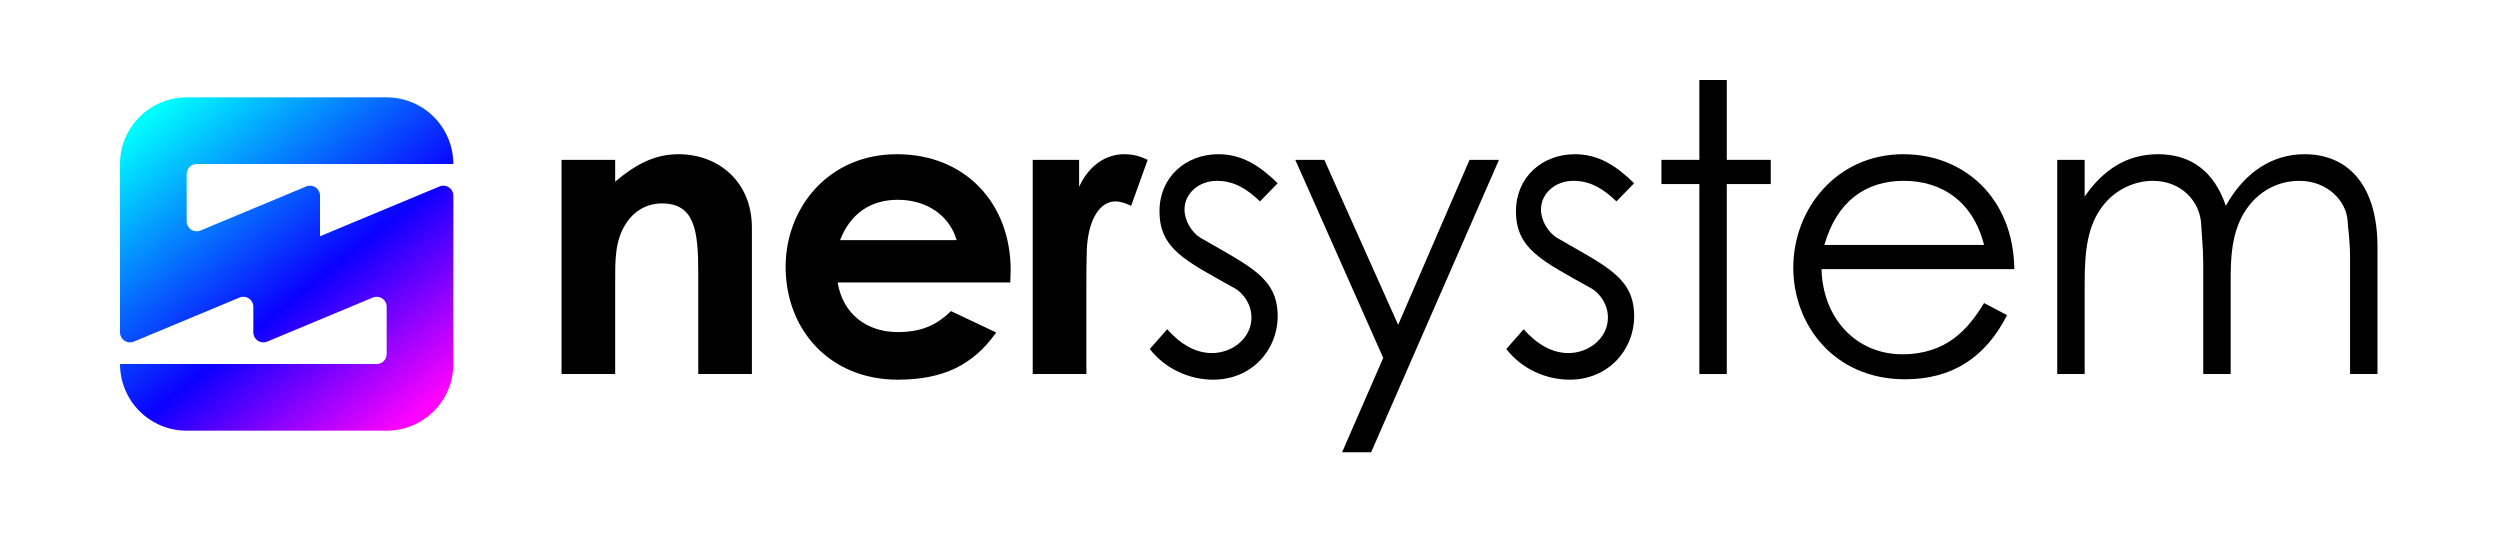
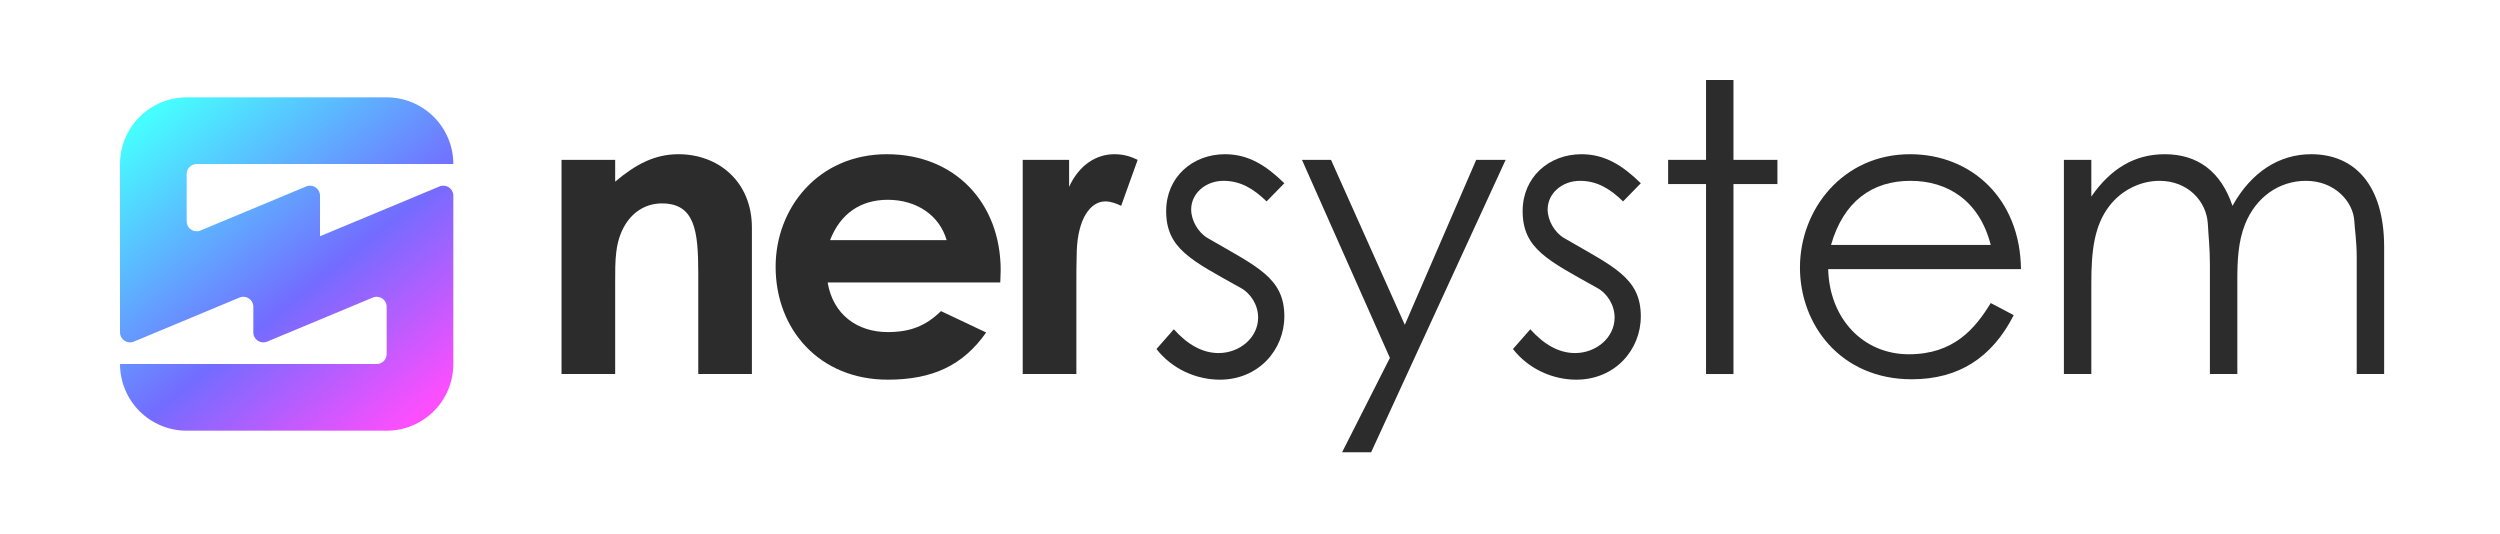
- <svg xmlns="http://www.w3.org/2000/svg" fill="none" height="160" viewBox="0 0 750 160" width="750">
-   <linearGradient id="a" gradientUnits="userSpaceOnUse" x1="43.5" x2="119.5" y1="35.209" y2="129.209">
-     <stop offset="0" stop-color="#00feff" />
-     <stop offset=".583" stop-color="#0b00ff" />
-     <stop offset="1" stop-color="#fe03ff" />
-   </linearGradient>
-   <path d="m56 52.209v14.12c-.009.502.109.999.343 1.444.233.445.575.824.993 1.103s.899.448 1.4.492c.501.044 1.004-.038 1.465-.239l31.6-13.17c.461-.201.964-.283 1.465-.239.5.044.982.213 1.4.492.418.279.759.658.993 1.103.233.445.351.941.343 1.444v12.11l35.8-14.91c.461-.201.965-.283 1.465-.239.501.044.982.213 1.4.492s.759.658.993 1.103c.233.445.351.941.342 1.444v50.45c0 5.304-2.107 10.391-5.857 14.142-3.751 3.751-8.838 5.858-14.143 5.858h-60c-5.304 0-10.391-2.107-14.142-5.858s-5.858-8.838-5.858-14.142h77c.796 0 1.559-.316 2.122-.879.562-.562.878-1.325.878-2.121v-14.12c.009-.502-.109-.999-.342-1.444-.234-.445-.575-.824-.993-1.103s-.899-.448-1.4-.492c-.5-.044-1.004.038-1.465.239l-31.6 13.17c-.46.201-.964.283-1.465.239-.5-.044-.982-.213-1.4-.492s-.759-.658-.993-1.103c-.233-.445-.351-.942-.343-1.444v-7.57c.009-.502-.109-.999-.343-1.444-.233-.445-.575-.824-.993-1.103-.418-.279-.899-.448-1.4-.492-.5-.044-1.004.038-1.465.239l-31.6 13.17c-.46.201-.964.283-1.465.239-.5-.044-.982-.213-1.4-.492s-.759-.658-.993-1.103c-.233-.445-.351-.942-.343-1.444v-50.45c0-5.304 2.107-10.391 5.858-14.142s8.838-5.858 14.142-5.858h60c5.305 0 10.392 2.107 14.143 5.858 3.75 3.751 5.857 8.838 5.857 14.142h-77c-.796 0-1.559.316-2.121.879s-.879 1.326-.879 2.121z" fill="url(#a)" />
-   <g fill="#000">
-     <path d="m184.551 47.958h-16.093v64.251h16.093v-27.346c0-6.655-.121-12.463 3.146-17.666 2.541-3.993 6.413-6.171 10.89-6.171 9.801 0 10.89 8.107 10.89 20.812v30.371h16.093v-43.923c0-13.794-10.043-22.022-22.022-22.022-7.139 0-12.826 3.025-18.997 8.228z" />
-     <path d="m285.297 93.333c-4.477 4.356-9.075 6.292-15.972 6.292-9.196 0-16.456-5.324-18.029-14.883h51.788c0-1.452.121-2.178.121-3.63 0-20.328-13.794-34.848-34.122-34.848-20.691 0-33.396 16.214-33.396 33.759 0 18.876 13.189 33.88 33.638 33.88 13.552 0 22.627-4.356 29.524-14.157zm-33.275-21.296c3.146-8.107 9.317-12.1 17.303-12.1 8.591 0 15.488 4.598 17.666 12.1z" />
-     <path d="m323.732 47.958h-13.915v64.251h16.093v-26.015c0-3.509 0-7.502.121-11.011.363-9.438 3.993-14.762 8.591-14.762 1.694 0 3.509.726 4.719 1.331l4.961-13.794c-1.573-.726-3.63-1.694-7.018-1.694-5.324 0-10.527 3.146-13.552 9.801z" />
-     <path d="m344.945 104.707c4.598 5.929 11.858 9.196 18.997 9.196 11.616 0 19.36-8.954 19.36-18.997 0-11.616-8.228-14.883-22.99-23.474-2.904-1.694-4.961-5.324-4.961-8.591 0-4.84 4.356-8.591 9.68-8.591 5.203 0 9.075 2.42 12.947 6.171l5.324-5.445c-5.445-5.324-10.769-8.712-17.787-8.712-9.801 0-17.666 6.897-17.666 17.061 0 11.253 7.502 14.762 22.264 22.99 3.146 1.694 5.324 5.203 5.324 8.954 0 6.05-5.566 10.648-11.858 10.648-4.84 0-9.317-2.541-13.431-7.139z" />
-     <path d="m414.967 107.369-12.342 28.314h8.712l38.357-87.725h-8.833l-21.417 49.489-22.143-49.489h-8.712z" />
-     <path d="m451.888 104.707c4.598 5.929 11.858 9.196 18.997 9.196 11.616 0 19.36-8.954 19.36-18.997 0-11.616-8.228-14.883-22.99-23.474-2.904-1.694-4.961-5.324-4.961-8.591 0-4.84 4.356-8.591 9.68-8.591 5.203 0 9.075 2.42 12.947 6.171l5.324-5.445c-5.445-5.324-10.769-8.712-17.787-8.712-9.801 0-17.666 6.897-17.666 17.061 0 11.253 7.502 14.762 22.264 22.99 3.146 1.694 5.324 5.203 5.324 8.954 0 6.05-5.566 10.648-11.858 10.648-4.84 0-9.317-2.541-13.431-7.139z" />
-     <path d="m509.81 47.958h-11.374v7.26h11.374v56.991h8.228v-56.991h13.189v-7.26h-13.189v-23.958h-8.228z" />
-     <path d="m604.295 80.749c-.242-21.296-15.004-34.485-33.275-34.485-20.086 0-33.033 16.456-33.033 34.001 0 17.182 12.221 33.517 33.517 33.517 14.036 0 24.079-6.413 30.613-19.239l-6.897-3.63c-4.719 7.744-11.132 15.367-24.563 15.367-13.794 0-23.837-10.769-24.2-25.531zm-56.991-7.26c3.751-13.068 12.342-19.239 23.837-19.239 11.132 0 20.691 5.929 24.079 19.239z" />
-     <path d="m669.199 84.137c0-5.929.242-11.616 2.299-16.819 3.267-8.228 10.285-13.068 18.271-13.068 8.712 0 14.157 6.292 14.52 11.979.121 2.42.726 6.171.726 10.89v35.09h8.228v-38.115c0-18.271-8.591-27.83-21.901-27.83-9.438 0-17.908 5.203-23.595 15.488-3.509-10.406-10.527-15.488-20.328-15.488-9.196 0-16.335 4.477-22.022 12.705v-11.011h-8.228v64.251h8.228v-27.225c0-9.68.847-17.303 5.445-23.232 3.63-4.719 9.317-7.502 15.004-7.502 8.47 0 14.157 6.05 14.52 13.068.121 2.904.605 7.018.605 11.979v32.912h8.228z" />
-   </g>
+ <svg xmlns="http://www.w3.org/2000/svg" width="750" height="160" viewBox="0 0 750 160" fill="none">
+   <path d="M56 52.209V66.329C55.992 66.831 56.11 67.328 56.343 67.773C56.577 68.218 56.918 68.597 57.336 68.876C57.754 69.154 58.235 69.324 58.736 69.368C59.236 69.412 59.74 69.33 60.2 69.129L91.8 55.959C92.261 55.758 92.764 55.676 93.265 55.72C93.766 55.764 94.247 55.934 94.665 56.212C95.083 56.491 95.424 56.87 95.658 57.315C95.891 57.76 96.009 58.257 96 58.759V70.869L131.8 55.959C132.261 55.758 132.765 55.676 133.265 55.72C133.766 55.764 134.247 55.934 134.665 56.212C135.083 56.491 135.424 56.87 135.658 57.315C135.891 57.76 136.009 58.257 136 58.759V109.209C136 114.513 133.893 119.6 130.143 123.351C126.392 127.102 121.305 129.209 116 129.209H56C50.696 129.209 45.609 127.102 41.858 123.351C38.108 119.6 36 114.513 36 109.209H113C113.796 109.209 114.559 108.893 115.122 108.33C115.684 107.768 116 107.005 116 106.209V92.089C116.009 91.587 115.891 91.09 115.658 90.645C115.424 90.2 115.083 89.821 114.665 89.542C114.247 89.263 113.766 89.094 113.265 89.05C112.765 89.006 112.261 89.088 111.8 89.289L80.2 102.459C79.74 102.66 79.236 102.742 78.736 102.698C78.235 102.654 77.754 102.485 77.336 102.206C76.918 101.927 76.576 101.548 76.343 101.103C76.11 100.658 75.992 100.161 76 99.659V92.089C76.009 91.587 75.891 91.09 75.658 90.645C75.424 90.2 75.083 89.821 74.665 89.542C74.247 89.263 73.766 89.094 73.265 89.05C72.764 89.006 72.261 89.088 71.8 89.289L40.2 102.459C39.74 102.66 39.236 102.742 38.736 102.698C38.235 102.654 37.754 102.485 37.336 102.206C36.918 101.927 36.577 101.548 36.343 101.103C36.11 100.658 35.992 100.161 36 99.659V49.209C36 43.905 38.108 38.818 41.858 35.067C45.609 31.316 50.696 29.209 56 29.209L116 29.209C121.305 29.209 126.392 31.316 130.143 35.067C133.893 38.818 136 43.905 136 49.209H59C58.205 49.209 57.442 49.525 56.879 50.088C56.316 50.65 56 51.413 56 52.209V52.209Z" fill="url(#paint0_linear)" />
+   <path d="M184.551 47.958H168.458V112.209H184.551V84.863C184.551 78.208 184.43 72.4 187.697 67.197C190.238 63.204 194.11 61.026 198.587 61.026C208.388 61.026 209.477 69.133 209.477 81.838V112.209H225.57V68.286C225.57 54.492 215.527 46.264 203.548 46.264C196.409 46.264 190.722 49.289 184.551 54.492V47.958Z" fill="#2C2C2C" />
+   <path d="M282.297 93.333C277.82 97.689 273.222 99.625 266.325 99.625C257.129 99.625 249.869 94.301 248.296 84.742H300.084C300.084 83.29 300.205 82.564 300.205 81.112C300.205 60.784 286.411 46.264 266.083 46.264C245.392 46.264 232.687 62.478 232.687 80.023C232.687 98.899 245.876 113.903 266.325 113.903C279.877 113.903 288.952 109.547 295.849 99.746L282.297 93.333ZM249.022 72.037C252.168 63.93 258.339 59.937 266.325 59.937C274.916 59.937 281.813 64.535 283.991 72.037H249.022Z" fill="#2C2C2C" />
+   <path d="M320.732 47.958H306.817V112.209H322.91V86.194C322.91 82.685 322.91 78.692 323.031 75.183C323.394 65.745 327.024 60.421 331.622 60.421C333.316 60.421 335.131 61.147 336.341 61.752L341.302 47.958C339.729 47.232 337.672 46.264 334.284 46.264C328.96 46.264 323.757 49.41 320.732 56.065V47.958Z" fill="#2C2C2C" />
+   <path d="M346.945 104.707C351.543 110.636 358.803 113.903 365.942 113.903C377.558 113.903 385.302 104.949 385.302 94.906C385.302 83.29 377.074 80.023 362.312 71.432C359.408 69.738 357.351 66.108 357.351 62.841C357.351 58.001 361.707 54.25 367.031 54.25C372.234 54.25 376.106 56.67 379.978 60.421L385.302 54.976C379.857 49.652 374.533 46.264 367.515 46.264C357.714 46.264 349.849 53.161 349.849 63.325C349.849 74.578 357.351 78.087 372.113 86.315C375.259 88.009 377.437 91.518 377.437 95.269C377.437 101.319 371.871 105.917 365.579 105.917C360.739 105.917 356.262 103.376 352.148 98.778L346.945 104.707Z" fill="#2C2C2C" />
+   <path d="M416.967 107.369L402.625 135.683H411.337L451.694 47.958H442.861L421.444 97.447L399.301 47.958H390.589L416.967 107.369Z" fill="#2C2C2C" />
+   <path d="M453.888 104.707C458.486 110.636 465.746 113.903 472.885 113.903C484.501 113.903 492.245 104.949 492.245 94.906C492.245 83.29 484.017 80.023 469.255 71.432C466.351 69.738 464.294 66.108 464.294 62.841C464.294 58.001 468.65 54.25 473.974 54.25C479.177 54.25 483.049 56.67 486.921 60.421L492.245 54.976C486.8 49.652 481.476 46.264 474.458 46.264C464.657 46.264 456.792 53.161 456.792 63.325C456.792 74.578 464.294 78.087 479.056 86.315C482.202 88.009 484.38 91.518 484.38 95.269C484.38 101.319 478.814 105.917 472.522 105.917C467.682 105.917 463.205 103.376 459.091 98.778L453.888 104.707Z" fill="#2C2C2C" />
+   <path d="M511.81 47.958H500.436V55.218H511.81V112.209H520.038V55.218H533.227V47.958H520.038V24H511.81V47.958Z" fill="#2C2C2C" />
+   <path d="M606.295 80.749C606.053 59.453 591.291 46.264 573.02 46.264C552.934 46.264 539.987 62.72 539.987 80.265C539.987 97.447 552.208 113.782 573.504 113.782C587.54 113.782 597.583 107.369 604.117 94.543L597.22 90.913C592.501 98.657 586.088 106.28 572.657 106.28C558.863 106.28 548.82 95.511 548.457 80.749H606.295ZM549.304 73.489C553.055 60.421 561.646 54.25 573.141 54.25C584.273 54.25 593.832 60.179 597.22 73.489H549.304Z" fill="#2C2C2C" />
+   <path d="M671.199 84.137C671.199 78.208 671.441 72.521 673.498 67.318C676.765 59.09 683.783 54.25 691.769 54.25C700.481 54.25 705.926 60.542 706.289 66.229C706.41 68.649 707.015 72.4 707.015 77.119V112.209H715.243V74.094C715.243 55.823 706.652 46.264 693.342 46.264C683.904 46.264 675.434 51.467 669.747 61.752C666.238 51.346 659.22 46.264 649.419 46.264C640.223 46.264 633.084 50.741 627.397 58.969V47.958H619.169V112.209H627.397V84.984C627.397 75.304 628.244 67.681 632.842 61.752C636.472 57.033 642.159 54.25 647.846 54.25C656.316 54.25 662.003 60.3 662.366 67.318C662.487 70.222 662.971 74.336 662.971 79.297V112.209H671.199V84.137Z" fill="#2C2C2C" />
+   <defs>
+     <linearGradient id="paint0_linear" x1="43.5" y1="35.209" x2="119.5" y2="129.209" gradientUnits="userSpaceOnUse">
+       <stop stop-color="#46FEFF" />
+       <stop offset="0.583" stop-color="#736CFF" />
+       <stop offset="1" stop-color="#FD4EFE" />
+     </linearGradient>
+   </defs>
</svg>
